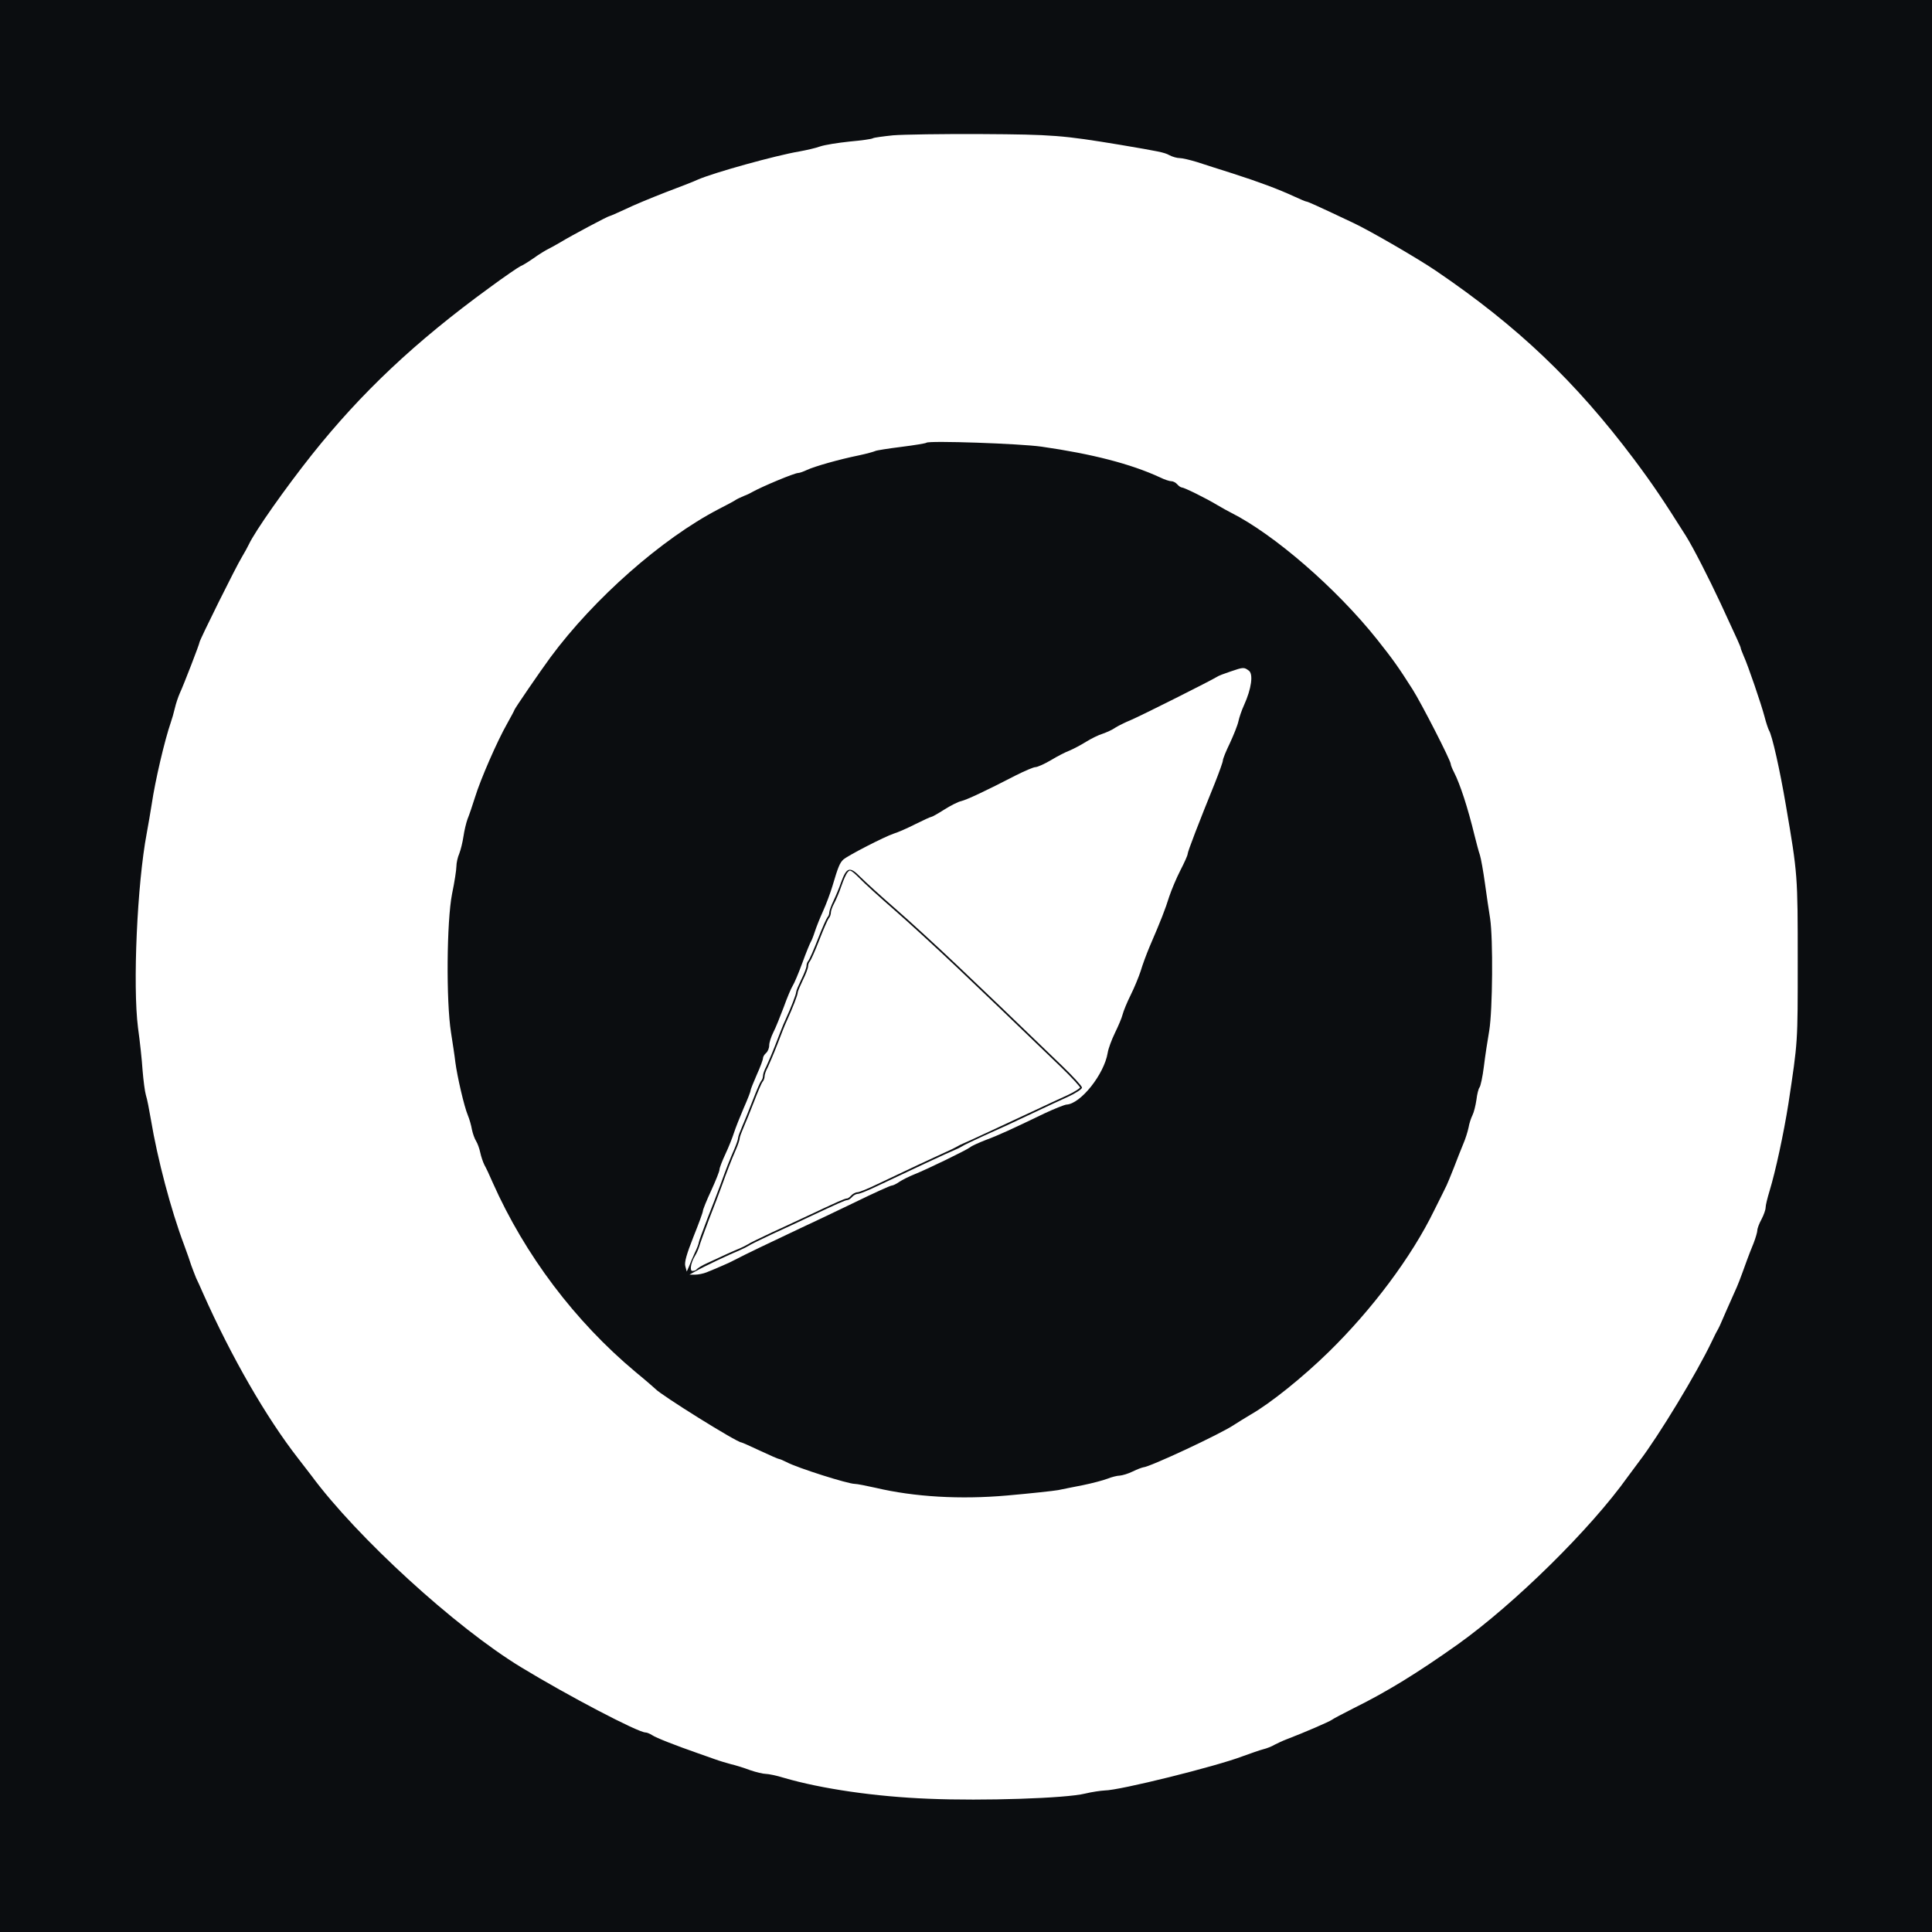
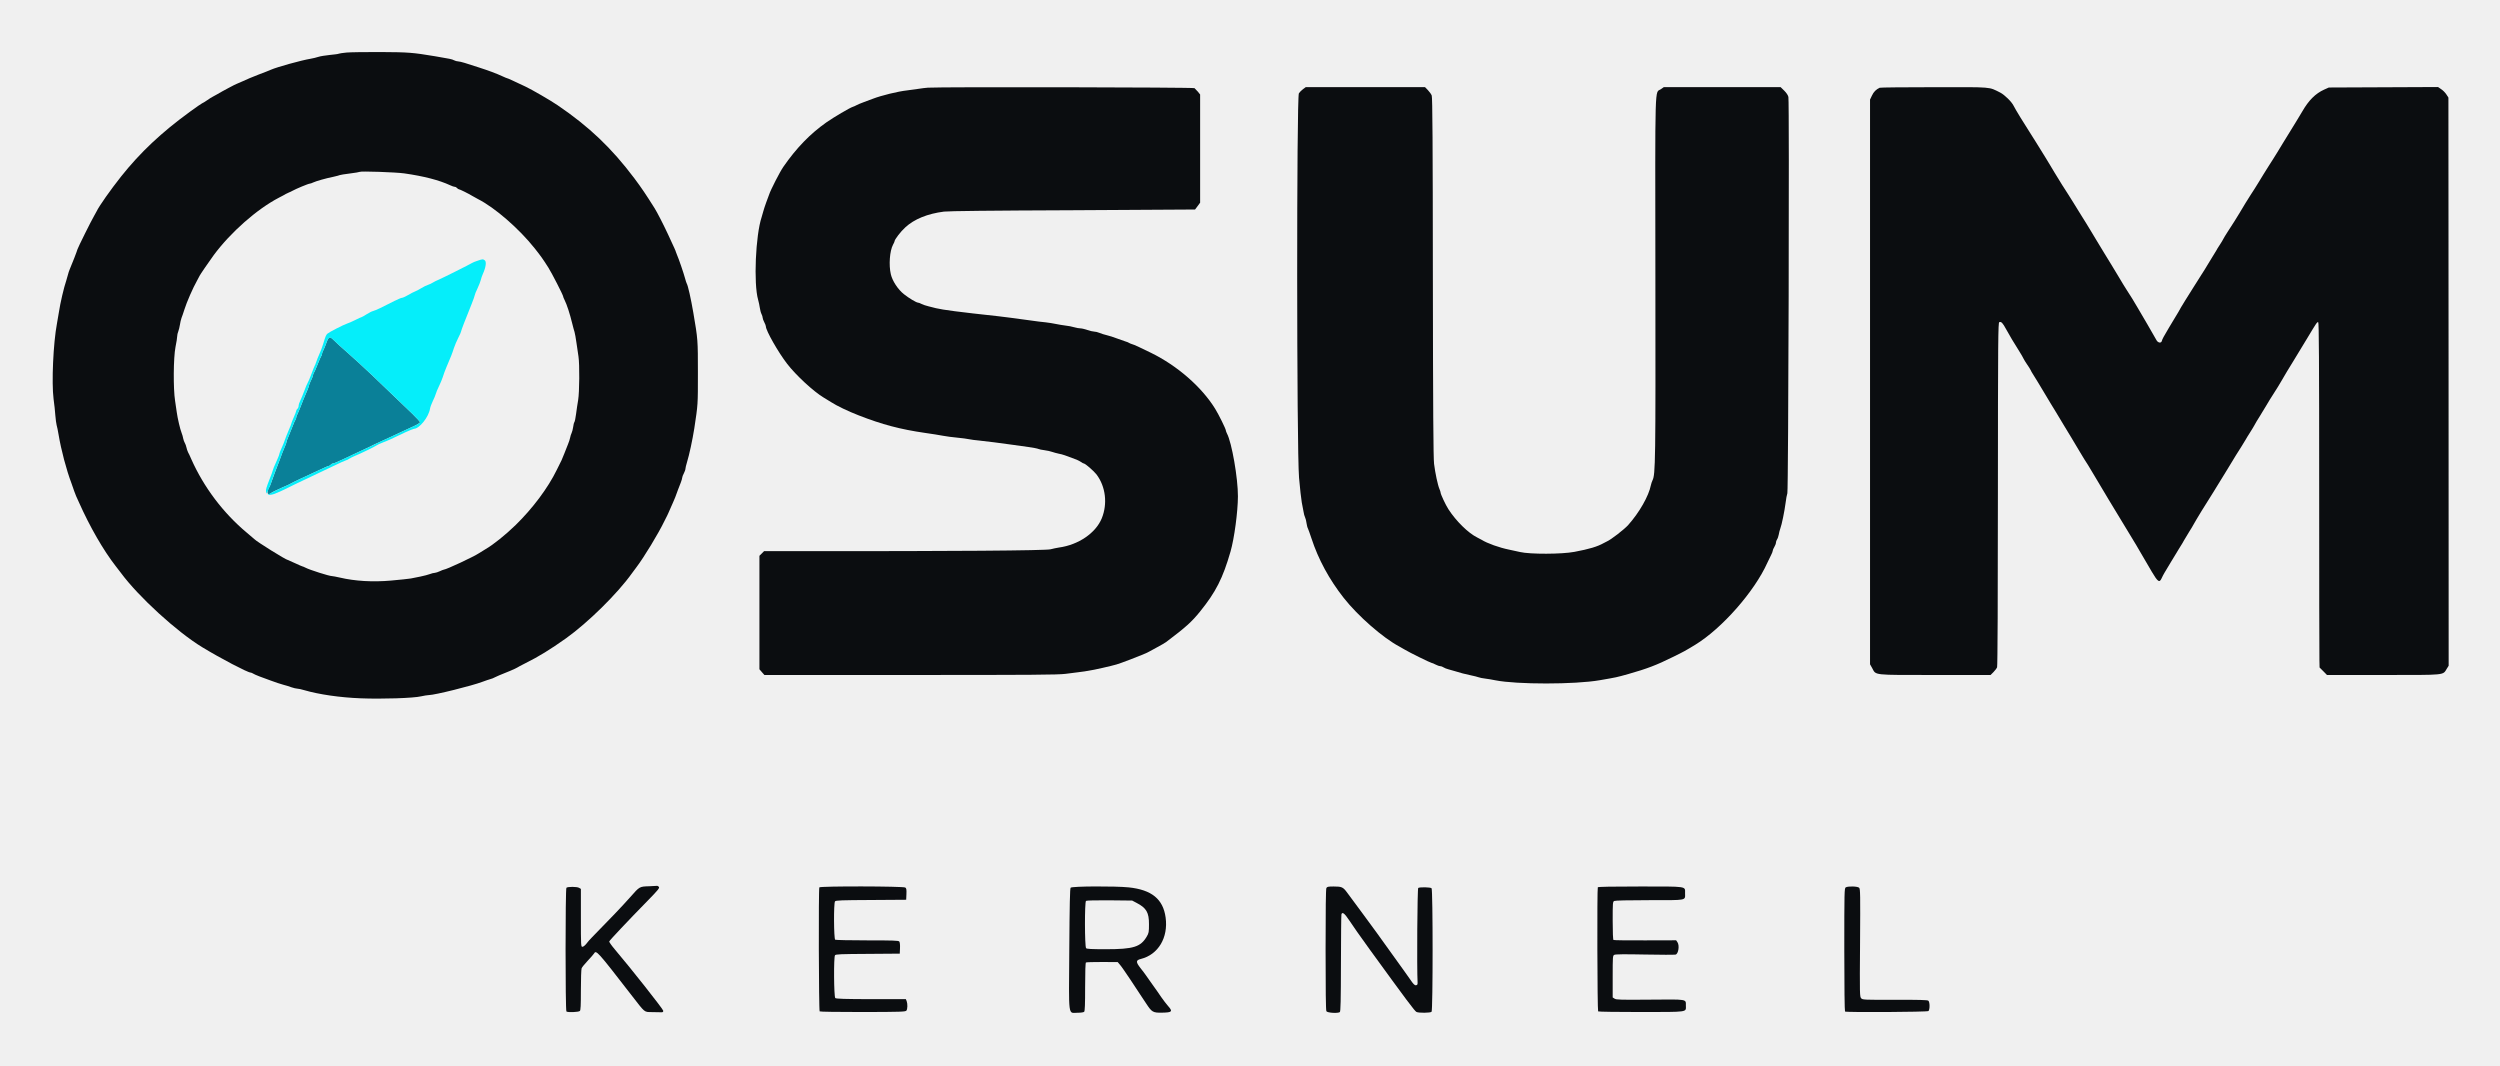
- <svg xmlns="http://www.w3.org/2000/svg" viewBox="0 0 116.00 116.00" width="116.00" height="116.00">
-   <rect width="116.00" height="116.00" fill="#0B0D10" />
+ <svg xmlns="http://www.w3.org/2000/svg" viewBox="0 0 386.65 164.76" width="386.65" height="164.76">
  <g transform="translate(8.0,8.0) scale(0.1243781) translate(-204,-1940)">
-     <g transform="translate(0,4992) scale(0.1,-0.1)" fill="#FFFFFF" stroke="none">
+     <g transform="translate(0,4992) scale(0.1,-0.1)" fill="#0B0D10" stroke="none">
      <path d="M5708 30510 c-48 -5 -92 -11 -97 -14 -5 -4 -56 -11 -112 -16 -57 -6 -121 -16 -144 -24 -22 -8 -67 -18 -100 -24 -113 -19 -412 -102 -490 -136 -16 -8 -86 -35 -155 -61 -69 -27 -157 -63 -195 -82 -39 -18 -73 -33 -76 -33 -7 0 -184 -94 -238 -127 -20 -12 -46 -26 -58 -32 -12 -6 -44 -25 -70 -44 -26 -18 -55 -36 -64 -39 -9 -4 -77 -50 -150 -104 -357 -260 -617 -505 -856 -805 -131 -165 -275 -370 -305 -434 -5 -11 -20 -38 -33 -60 -29 -47 -205 -402 -205 -412 0 -8 -76 -205 -96 -248 -7 -16 -18 -48 -23 -70 -5 -22 -14 -53 -20 -70 -29 -84 -75 -279 -92 -395 -6 -36 -16 -99 -24 -140 -46 -243 -68 -734 -42 -938 9 -64 19 -157 22 -205 4 -49 11 -103 16 -120 6 -18 16 -70 24 -117 32 -192 97 -438 160 -605 14 -38 30 -83 35 -100 6 -16 16 -43 23 -60 8 -16 23 -50 34 -75 137 -308 306 -601 459 -797 21 -27 50 -65 64 -83 219 -297 696 -733 1012 -925 225 -137 565 -315 601 -315 7 0 21 -6 32 -13 19 -13 114 -50 220 -87 28 -10 66 -23 85 -30 19 -7 53 -17 75 -23 22 -5 64 -18 93 -29 29 -10 63 -18 76 -18 12 0 52 -8 87 -19 181 -53 442 -91 699 -101 262 -11 662 2 755 25 33 8 75 14 94 15 71 0 538 116 666 165 39 14 84 30 100 34 17 4 42 14 55 22 14 7 39 19 55 25 87 33 211 87 221 95 6 5 54 30 105 56 162 80 308 170 504 309 274 196 640 556 820 809 11 15 36 48 55 74 94 123 277 425 349 576 13 28 28 57 33 65 4 8 11 22 14 30 9 21 40 92 63 143 18 39 26 60 61 157 7 19 21 56 32 82 10 26 18 54 18 62 0 9 9 33 20 53 11 21 20 46 20 57 0 11 9 47 19 80 29 95 68 276 91 421 46 305 45 289 45 690 0 412 0 417 -57 750 -29 171 -67 341 -82 363 -4 8 -14 37 -21 65 -16 61 -80 248 -101 294 -7 17 -14 34 -14 37 0 6 -13 35 -97 216 -58 124 -131 267 -167 325 -111 176 -160 249 -252 372 -283 376 -561 641 -954 908 -88 60 -321 195 -400 232 -169 80 -220 103 -226 103 -4 0 -30 11 -58 24 -80 37 -172 71 -296 111 -63 20 -142 45 -175 56 -33 10 -70 19 -83 19 -13 0 -35 6 -50 14 -26 14 -49 18 -237 50 -278 46 -326 50 -670 52 -187 1 -379 -2 -427 -6z m717 -1503 c244 -35 430 -83 571 -148 22 -11 47 -19 56 -19 9 0 21 -7 28 -15 7 -8 17 -15 22 -15 11 0 117 -52 173 -86 22 -13 51 -29 65 -36 208 -105 508 -365 704 -611 77 -97 102 -132 172 -242 43 -68 184 -343 184 -360 0 -5 7 -23 16 -40 29 -57 66 -169 99 -305 9 -36 20 -78 26 -95 5 -16 16 -77 24 -135 8 -58 19 -134 25 -170 15 -100 12 -443 -4 -541 -8 -46 -20 -124 -26 -174 -6 -49 -16 -95 -21 -101 -5 -6 -12 -33 -15 -60 -4 -27 -12 -60 -19 -74 -7 -14 -16 -41 -19 -60 -4 -19 -15 -55 -26 -80 -10 -25 -31 -76 -45 -114 -15 -38 -31 -77 -35 -85 -4 -9 -31 -63 -60 -121 -109 -224 -300 -479 -511 -685 -123 -120 -278 -245 -374 -300 -27 -16 -64 -39 -81 -50 -65 -44 -408 -204 -438 -205 -6 -1 -29 -9 -51 -20 -22 -11 -50 -19 -62 -20 -13 0 -40 -7 -60 -15 -21 -8 -74 -22 -118 -31 -44 -9 -98 -19 -120 -24 -22 -4 -133 -16 -246 -26 -227 -20 -448 -7 -635 37 -45 10 -90 19 -101 19 -33 0 -277 77 -329 105 -16 8 -32 15 -36 15 -4 0 -45 18 -92 40 -47 22 -87 40 -90 40 -22 0 -392 231 -416 259 -3 3 -45 40 -95 81 -292 244 -534 564 -690 915 -14 33 -32 71 -40 85 -7 14 -16 41 -20 60 -4 19 -13 44 -20 55 -7 11 -16 36 -20 55 -3 19 -12 51 -20 70 -18 43 -51 187 -60 255 -3 28 -13 92 -21 144 -24 150 -21 537 5 669 12 57 21 117 21 133 0 16 6 44 14 62 7 18 16 55 20 82 4 28 13 66 20 85 8 19 24 67 36 105 26 85 107 271 155 355 19 34 35 64 35 66 0 5 126 189 174 254 210 284 538 573 811 715 39 20 77 40 85 46 8 5 26 13 40 19 14 5 32 14 40 19 49 27 202 91 220 91 7 0 26 7 43 15 37 17 152 50 250 70 38 8 73 18 79 21 5 3 62 12 126 20 64 8 118 17 121 20 11 11 451 -4 556 -19z" />
      <path d="M12935 30073 c-27 -2 -79 -8 -115 -14 -36 -6 -101 -15 -145 -20 -110 -12 -316 -62 -425 -104 -19 -7 -69 -25 -110 -41 -41 -15 -84 -33 -95 -40 -11 -7 -31 -15 -43 -19 -37 -11 -237 -129 -330 -194 -203 -143 -373 -319 -535 -553 -43 -62 -159 -288 -177 -346 -5 -15 -21 -58 -36 -97 -14 -38 -30 -88 -36 -110 -5 -22 -14 -53 -20 -70 -76 -226 -102 -829 -44 -1030 8 -27 17 -72 21 -100 4 -27 13 -62 21 -77 8 -15 14 -35 14 -45 0 -10 9 -35 20 -56 11 -20 20 -44 20 -52 0 -52 153 -321 264 -465 111 -144 329 -345 454 -420 23 -14 65 -40 93 -57 71 -46 210 -113 344 -165 289 -113 519 -174 825 -218 80 -11 179 -27 220 -35 41 -8 123 -19 181 -24 58 -6 126 -14 150 -20 24 -5 76 -12 114 -15 71 -7 312 -37 440 -56 39 -5 118 -17 178 -25 59 -8 115 -19 125 -24 9 -5 44 -12 77 -16 33 -4 76 -14 95 -21 19 -7 58 -17 85 -23 44 -8 79 -20 220 -74 17 -7 41 -20 55 -29 13 -10 28 -18 33 -18 18 0 124 -92 159 -137 113 -150 139 -363 65 -545 -75 -183 -290 -330 -532 -363 -27 -4 -75 -14 -105 -22 -54 -16 -1231 -25 -3083 -23 l-479 0 -29 -29 -29 -29 0 -706 0 -705 31 -36 31 -35 1811 0 c1518 0 1831 2 1932 14 267 33 312 40 455 73 192 44 172 38 350 105 117 44 220 87 235 98 6 4 50 28 99 54 49 26 101 56 115 67 245 185 315 248 421 379 196 243 282 412 378 745 47 164 91 493 92 685 1 227 -77 673 -136 782 -7 14 -14 32 -14 38 0 19 -88 197 -133 270 -168 272 -471 536 -798 696 -148 73 -205 99 -239 109 -14 4 -29 11 -35 15 -5 4 -26 13 -45 18 -19 6 -66 23 -105 37 -38 15 -95 33 -125 40 -30 7 -72 20 -92 29 -21 9 -50 16 -66 16 -15 0 -53 9 -85 20 -31 11 -69 20 -85 20 -16 0 -51 6 -78 14 -27 8 -76 18 -109 21 -33 4 -87 13 -120 20 -33 7 -89 16 -125 20 -36 3 -126 14 -200 25 -211 29 -288 39 -390 51 -490 53 -689 79 -775 100 -22 6 -65 16 -95 24 -30 7 -68 20 -85 29 -16 9 -36 16 -43 16 -20 0 -112 55 -175 105 -74 58 -144 165 -163 248 -27 114 -14 290 27 367 11 19 19 38 19 42 0 22 77 123 134 174 111 103 277 170 481 196 61 7 576 13 1605 17 833 4 1516 8 1517 9 2 1 16 21 33 44 l30 41 0 673 0 672 -27 34 c-16 18 -35 38 -43 45 -14 11 -3148 17 -3315 6z" />
      <path d="M17600 30055 c-18 -13 -42 -37 -52 -52 -29 -45 -28 -4427 2 -4781 11 -130 27 -268 34 -307 8 -38 18 -90 22 -115 3 -25 12 -56 19 -70 7 -14 15 -46 18 -72 4 -26 11 -56 17 -65 5 -10 25 -65 44 -123 85 -261 221 -512 402 -742 177 -225 486 -495 689 -603 17 -9 48 -27 70 -40 57 -35 322 -165 334 -165 6 0 28 -9 48 -20 21 -11 47 -20 58 -20 11 0 30 -7 41 -15 12 -8 39 -19 60 -24 22 -5 59 -16 84 -24 62 -20 124 -36 200 -52 36 -7 77 -18 91 -23 14 -6 52 -13 85 -17 32 -4 89 -13 125 -21 263 -53 990 -53 1299 1 213 37 205 35 355 77 230 65 353 112 550 210 142 69 160 80 282 154 333 204 736 662 896 1019 15 33 36 77 47 97 11 20 20 44 20 52 0 9 9 30 20 48 11 18 20 42 20 53 0 11 6 30 14 41 8 11 17 38 21 60 3 21 12 55 19 74 19 49 53 219 66 320 5 47 16 101 22 120 13 37 26 4857 13 4927 -4 20 -23 50 -51 78 l-46 45 -726 0 -726 0 -37 -26 c-77 -53 -71 156 -68 -2339 3 -2295 1 -2452 -36 -2525 -7 -14 -16 -41 -20 -60 -27 -135 -143 -339 -282 -495 -49 -55 -216 -184 -266 -205 -12 -6 -29 -14 -37 -19 -80 -45 -180 -75 -366 -110 -157 -30 -552 -31 -676 -2 -46 11 -105 24 -133 29 -124 25 -273 78 -345 123 -8 5 -33 18 -55 29 -111 55 -261 202 -357 350 -35 54 -98 188 -98 209 0 6 -6 25 -14 43 -21 49 -53 199 -67 313 -9 74 -13 668 -15 2325 -1 1652 -5 2233 -14 2255 -6 17 -28 47 -48 68 l-36 37 -741 0 -741 0 -34 -25z" />
      <path d="M24770 30072 c-44 -20 -75 -51 -96 -97 l-24 -50 0 -3511 0 -3511 26 -46 c51 -93 -4 -87 782 -87 l691 0 36 36 c20 20 40 47 45 60 6 14 10 895 10 2154 1 1933 3 2132 17 2137 25 10 42 -8 86 -89 45 -81 91 -160 163 -273 24 -38 48 -80 53 -92 6 -12 25 -44 43 -70 19 -26 39 -59 46 -73 6 -14 16 -32 22 -40 15 -22 112 -182 176 -290 30 -52 76 -126 100 -165 24 -38 47 -76 50 -83 4 -8 31 -53 60 -100 30 -48 71 -116 91 -150 21 -35 47 -79 58 -97 11 -18 37 -62 58 -97 50 -84 56 -93 98 -158 19 -31 38 -62 42 -70 4 -8 29 -50 55 -92 26 -43 96 -160 155 -260 60 -101 117 -194 126 -208 9 -14 59 -96 111 -183 52 -86 103 -169 112 -185 10 -15 26 -43 36 -62 16 -29 59 -103 155 -265 76 -129 96 -142 123 -82 7 17 24 48 36 69 13 20 49 81 81 135 32 54 78 130 102 168 25 39 52 84 60 100 9 17 36 62 60 100 25 39 52 84 60 100 22 42 166 278 247 403 10 15 27 43 38 62 11 19 29 49 40 65 11 17 29 46 40 65 11 19 28 47 38 62 9 14 34 55 55 90 60 99 77 128 132 213 28 44 54 87 58 95 4 8 27 47 52 85 25 39 52 84 60 100 9 17 35 62 60 100 24 39 62 102 85 140 22 39 59 97 80 130 22 33 49 76 60 95 11 19 32 53 45 75 14 22 30 49 35 60 6 11 57 97 115 190 57 94 136 224 176 290 108 180 119 197 132 192 9 -3 12 -476 12 -2058 0 -1130 1 -2095 3 -2145 l2 -91 46 -46 46 -47 700 0 c790 0 738 -5 790 78 l23 37 -1 3533 -2 3532 -26 40 c-14 22 -43 51 -65 65 l-38 26 -679 -3 -679 -3 -58 -26 c-108 -49 -192 -132 -273 -273 -19 -33 -55 -92 -79 -131 -24 -38 -60 -97 -80 -130 -20 -33 -56 -91 -80 -130 -24 -38 -58 -95 -76 -125 -18 -30 -40 -66 -50 -80 -9 -14 -32 -50 -51 -80 -19 -30 -47 -76 -64 -102 -16 -25 -47 -76 -69 -113 -22 -36 -63 -102 -92 -145 -46 -72 -77 -122 -138 -225 -32 -54 -86 -140 -144 -228 -29 -45 -56 -89 -59 -97 -3 -8 -22 -39 -42 -70 -20 -30 -40 -62 -43 -70 -4 -8 -27 -46 -52 -85 -24 -38 -53 -86 -64 -105 -11 -19 -43 -72 -73 -117 -29 -45 -75 -118 -103 -163 -27 -45 -71 -114 -96 -153 -25 -40 -49 -79 -53 -87 -4 -8 -17 -31 -29 -52 -12 -20 -40 -66 -62 -103 -22 -37 -49 -82 -60 -100 -60 -100 -83 -143 -86 -160 -7 -33 -50 -26 -68 10 -9 17 -59 104 -112 195 -53 91 -110 188 -126 215 -45 78 -85 142 -129 209 -22 34 -64 102 -93 152 -29 49 -72 121 -96 159 -24 39 -67 108 -95 155 -28 47 -73 121 -100 165 -27 44 -53 87 -57 95 -4 8 -32 54 -62 102 -31 48 -74 117 -96 154 -22 36 -53 87 -69 112 -17 26 -44 70 -61 97 -18 28 -52 82 -77 120 -25 39 -67 107 -94 153 -27 46 -56 94 -64 107 -8 12 -32 52 -53 87 -21 34 -50 82 -65 105 -15 23 -40 63 -56 90 -16 26 -45 73 -65 103 -63 96 -190 304 -204 335 -23 50 -112 138 -168 167 -147 73 -83 68 -821 67 -365 0 -670 -3 -678 -7z" />
      <path d="M9470 20143 c-122 -4 -118 -1 -236 -135 -91 -103 -262 -283 -474 -498 -25 -25 -58 -62 -73 -83 -16 -20 -37 -37 -48 -37 -18 0 -19 10 -19 360 l0 360 -22 13 c-25 16 -143 16 -158 1 -14 -14 -14 -1524 0 -1538 14 -14 149 -9 167 6 10 8 13 67 13 259 0 136 4 258 9 272 5 13 40 56 78 96 37 40 72 79 76 87 27 47 39 34 461 -511 180 -232 159 -215 260 -217 47 -1 98 -2 114 -2 21 -1 27 4 26 19 0 18 -405 531 -599 759 -42 49 -74 95 -73 102 3 13 238 262 482 511 126 129 147 155 136 168 -7 8 -18 14 -24 13 -6 -1 -49 -3 -96 -5z" />
      <path d="M11585 20129 c-11 -17 -7 -1531 4 -1542 5 -5 223 -8 537 -8 480 1 530 3 542 18 14 20 16 81 3 117 l-10 25 -433 0 c-329 1 -435 4 -445 14 -17 18 -21 511 -3 532 10 13 72 15 409 17 l396 3 3 68 c2 42 -2 74 -9 83 -9 12 -78 14 -398 14 -212 0 -392 4 -399 8 -17 12 -20 456 -2 477 10 13 79 15 449 17 l436 3 3 70 c2 57 0 72 -14 82 -23 17 -1059 19 -1069 2z" />
      <path d="M14710 20125 c-9 -10 -13 -200 -17 -765 -6 -871 -17 -790 102 -790 42 0 76 5 83 12 9 9 12 91 12 309 0 193 4 300 10 304 6 4 97 6 203 6 l192 -1 28 -33 c16 -17 74 -102 131 -187 56 -85 111 -168 122 -185 12 -16 45 -66 73 -110 70 -107 84 -116 196 -114 127 2 138 14 77 82 -21 23 -59 74 -86 112 -26 39 -76 111 -112 160 -35 50 -71 101 -81 115 -9 14 -39 53 -66 87 -58 75 -57 96 6 112 216 54 342 265 308 515 -31 229 -173 345 -459 375 -163 17 -706 15 -722 -4z m820 -189 c122 -63 155 -120 154 -266 0 -96 -2 -109 -28 -153 -76 -129 -165 -157 -507 -157 -179 0 -239 3 -247 13 -18 21 -19 576 -1 588 8 6 131 8 294 7 l280 -3 55 -29z" />
      <path d="M17890 20121 c-7 -13 -10 -271 -10 -766 0 -495 3 -753 10 -766 11 -20 139 -29 167 -11 10 6 13 140 14 603 1 327 3 602 6 612 9 36 39 14 95 -71 48 -74 136 -197 256 -364 465 -640 559 -766 582 -778 27 -14 173 -13 188 2 17 17 17 1519 0 1536 -14 14 -146 16 -166 4 -11 -7 -18 -987 -8 -1177 1 -24 -4 -31 -20 -33 -17 -2 -33 14 -74 75 -29 43 -62 89 -73 103 -19 25 -266 369 -342 476 -22 32 -104 143 -182 248 -78 105 -161 217 -185 250 -51 69 -66 76 -168 76 -68 0 -81 -3 -90 -19z" />
      <path d="M21265 20130 c-10 -16 -6 -1533 4 -1543 5 -5 247 -8 537 -8 597 1 554 -5 554 82 0 80 24 76 -445 72 -366 -3 -420 -2 -441 12 l-24 15 0 260 c0 250 1 260 20 270 14 8 128 9 378 4 197 -4 370 -4 384 -1 35 9 51 111 24 153 l-17 25 -384 -1 c-211 -1 -389 1 -395 5 -6 4 -10 88 -10 240 0 221 1 235 19 245 13 6 169 10 440 10 478 0 441 -7 441 88 0 87 36 82 -558 82 -343 0 -523 -3 -527 -10z" />
      <path d="M24348 20129 c-17 -9 -18 -57 -18 -774 0 -464 4 -766 9 -770 20 -12 1022 -6 1037 6 19 16 19 112 -1 129 -11 9 -114 12 -415 11 -384 -1 -401 0 -419 18 -19 19 -20 36 -15 689 4 605 3 672 -11 686 -19 19 -138 22 -167 5z" />
    </g>
-     <g transform="translate(0,4992) scale(0.1,-0.1)" fill="#FFFFFF" stroke="#0B0D10" stroke-width="16" stroke-linejoin="round">
+     <g transform="translate(0,4992) scale(0.1,-0.1)" fill="#0A8098" stroke="none">
      <path d="M5481 26956 c-6 -7 -20 -37 -30 -67 -10 -30 -26 -67 -35 -84 -9 -16 -16 -37 -16 -45 0 -9 -4 -20 -9 -25 -5 -6 -26 -53 -46 -105 -20 -52 -41 -99 -46 -104 -5 -6 -9 -17 -9 -25 0 -9 -11 -38 -25 -66 -13 -27 -25 -55 -25 -61 0 -11 -23 -71 -54 -139 -8 -16 -27 -66 -44 -110 -17 -44 -38 -93 -46 -110 -9 -16 -16 -37 -16 -45 0 -9 -4 -20 -9 -25 -5 -6 -23 -48 -41 -95 -18 -47 -41 -103 -51 -126 -10 -23 -19 -47 -19 -53 0 -7 -8 -31 -18 -54 -22 -50 -42 -102 -69 -177 -11 -30 -38 -102 -61 -160 -22 -58 -43 -116 -47 -130 -4 -14 -13 -34 -20 -45 -25 -41 -29 -85 -6 -85 11 0 22 4 25 9 4 5 26 19 51 30 83 39 130 60 155 70 14 6 32 15 40 20 8 6 60 31 115 57 55 25 132 61 170 79 147 69 182 85 192 85 6 0 16 7 23 15 7 8 19 15 28 15 8 0 51 17 96 39 136 65 279 132 326 153 25 11 52 24 60 29 8 5 22 12 30 15 29 12 189 87 350 162 47 22 115 54 153 71 37 17 67 37 67 44 0 7 -44 55 -97 106 -276 266 -342 329 -503 482 -96 91 -231 215 -300 275 -69 60 -144 128 -167 152 -46 46 -55 49 -72 28z" />
    </g>
-     <g transform="translate(0,4992) scale(0.1,-0.1)" fill="#FFFFFF" stroke="none">
+     <g transform="translate(0,4992) scale(0.1,-0.1)" fill="#05EEFA" stroke="none">
      <path d="M7335 27921 c-27 -9 -57 -20 -65 -26 -27 -17 -363 -186 -415 -208 -27 -11 -61 -28 -75 -37 -14 -10 -41 -22 -61 -29 -20 -6 -56 -24 -80 -39 -24 -15 -60 -34 -79 -42 -19 -7 -60 -28 -91 -47 -31 -18 -64 -33 -74 -33 -9 0 -51 -18 -93 -39 -149 -77 -237 -118 -265 -125 -15 -3 -52 -22 -82 -41 -30 -19 -58 -35 -62 -35 -4 0 -39 -16 -77 -35 -37 -19 -85 -40 -105 -46 -45 -15 -220 -105 -243 -125 -17 -16 -25 -34 -53 -129 -10 -33 -30 -87 -45 -120 -15 -33 -33 -78 -40 -100 -7 -22 -16 -44 -20 -50 -3 -5 -22 -50 -40 -100 -18 -49 -39 -99 -47 -111 -7 -11 -27 -58 -43 -103 -17 -45 -39 -100 -50 -121 -11 -22 -20 -50 -20 -63 0 -14 -7 -30 -15 -37 -8 -7 -15 -18 -15 -25 0 -7 -13 -43 -30 -80 -16 -37 -30 -71 -30 -76 0 -6 -15 -44 -34 -87 -18 -42 -39 -95 -46 -117 -7 -22 -25 -68 -41 -102 -16 -34 -29 -68 -29 -76 0 -8 -18 -53 -40 -101 -22 -47 -40 -92 -40 -98 0 -7 -21 -64 -46 -126 -33 -84 -44 -122 -39 -141 l7 -26 11 25 c5 14 18 43 28 66 11 22 19 44 19 49 0 5 19 56 41 114 23 58 51 131 62 161 27 75 47 127 69 177 10 23 18 47 18 54 0 6 9 30 19 53 10 23 33 79 51 126 18 47 36 89 41 95 5 5 9 16 9 25 0 8 7 29 16 45 8 17 29 66 46 110 17 44 36 94 44 110 31 68 54 128 54 139 0 6 12 34 25 61 14 28 25 57 25 65 0 9 4 20 9 25 5 6 26 53 46 105 20 52 41 99 46 105 5 5 9 15 9 23 0 8 9 33 20 56 11 23 28 63 37 90 27 74 42 78 94 25 24 -24 100 -93 169 -153 69 -60 204 -184 300 -275 161 -153 227 -216 503 -482 53 -51 97 -99 97 -106 0 -7 -30 -27 -67 -44 -38 -17 -106 -49 -153 -71 -133 -63 -159 -75 -255 -118 -49 -23 -97 -45 -105 -51 -8 -5 -22 -12 -30 -15 -45 -19 -193 -88 -376 -175 -45 -22 -88 -39 -96 -39 -9 0 -21 -7 -28 -15 -7 -8 -17 -15 -23 -15 -10 0 -45 -16 -192 -85 -38 -18 -115 -54 -170 -79 -55 -26 -107 -51 -115 -57 -8 -5 -26 -14 -40 -20 -62 -26 -174 -79 -220 -105 l-25 -14 27 0 c15 0 40 5 55 11 45 18 117 49 136 60 43 23 179 88 317 153 52 24 170 80 263 125 92 45 172 81 178 81 6 0 23 8 37 18 15 10 47 26 72 36 65 26 252 117 270 131 8 7 42 22 75 35 60 22 123 51 285 129 47 22 95 41 105 42 68 3 182 146 199 250 3 20 19 63 35 96 16 33 33 72 37 89 4 16 21 58 39 94 18 36 39 88 48 115 8 28 28 82 44 120 54 125 75 179 94 240 11 33 35 90 54 127 19 37 35 72 35 79 0 11 55 154 131 341 21 53 39 103 39 110 0 8 15 45 34 84 18 39 37 86 41 105 4 19 16 54 27 78 36 79 46 151 23 167 -23 17 -26 17 -90 -5z" />
    </g>
  </g>
</svg>
